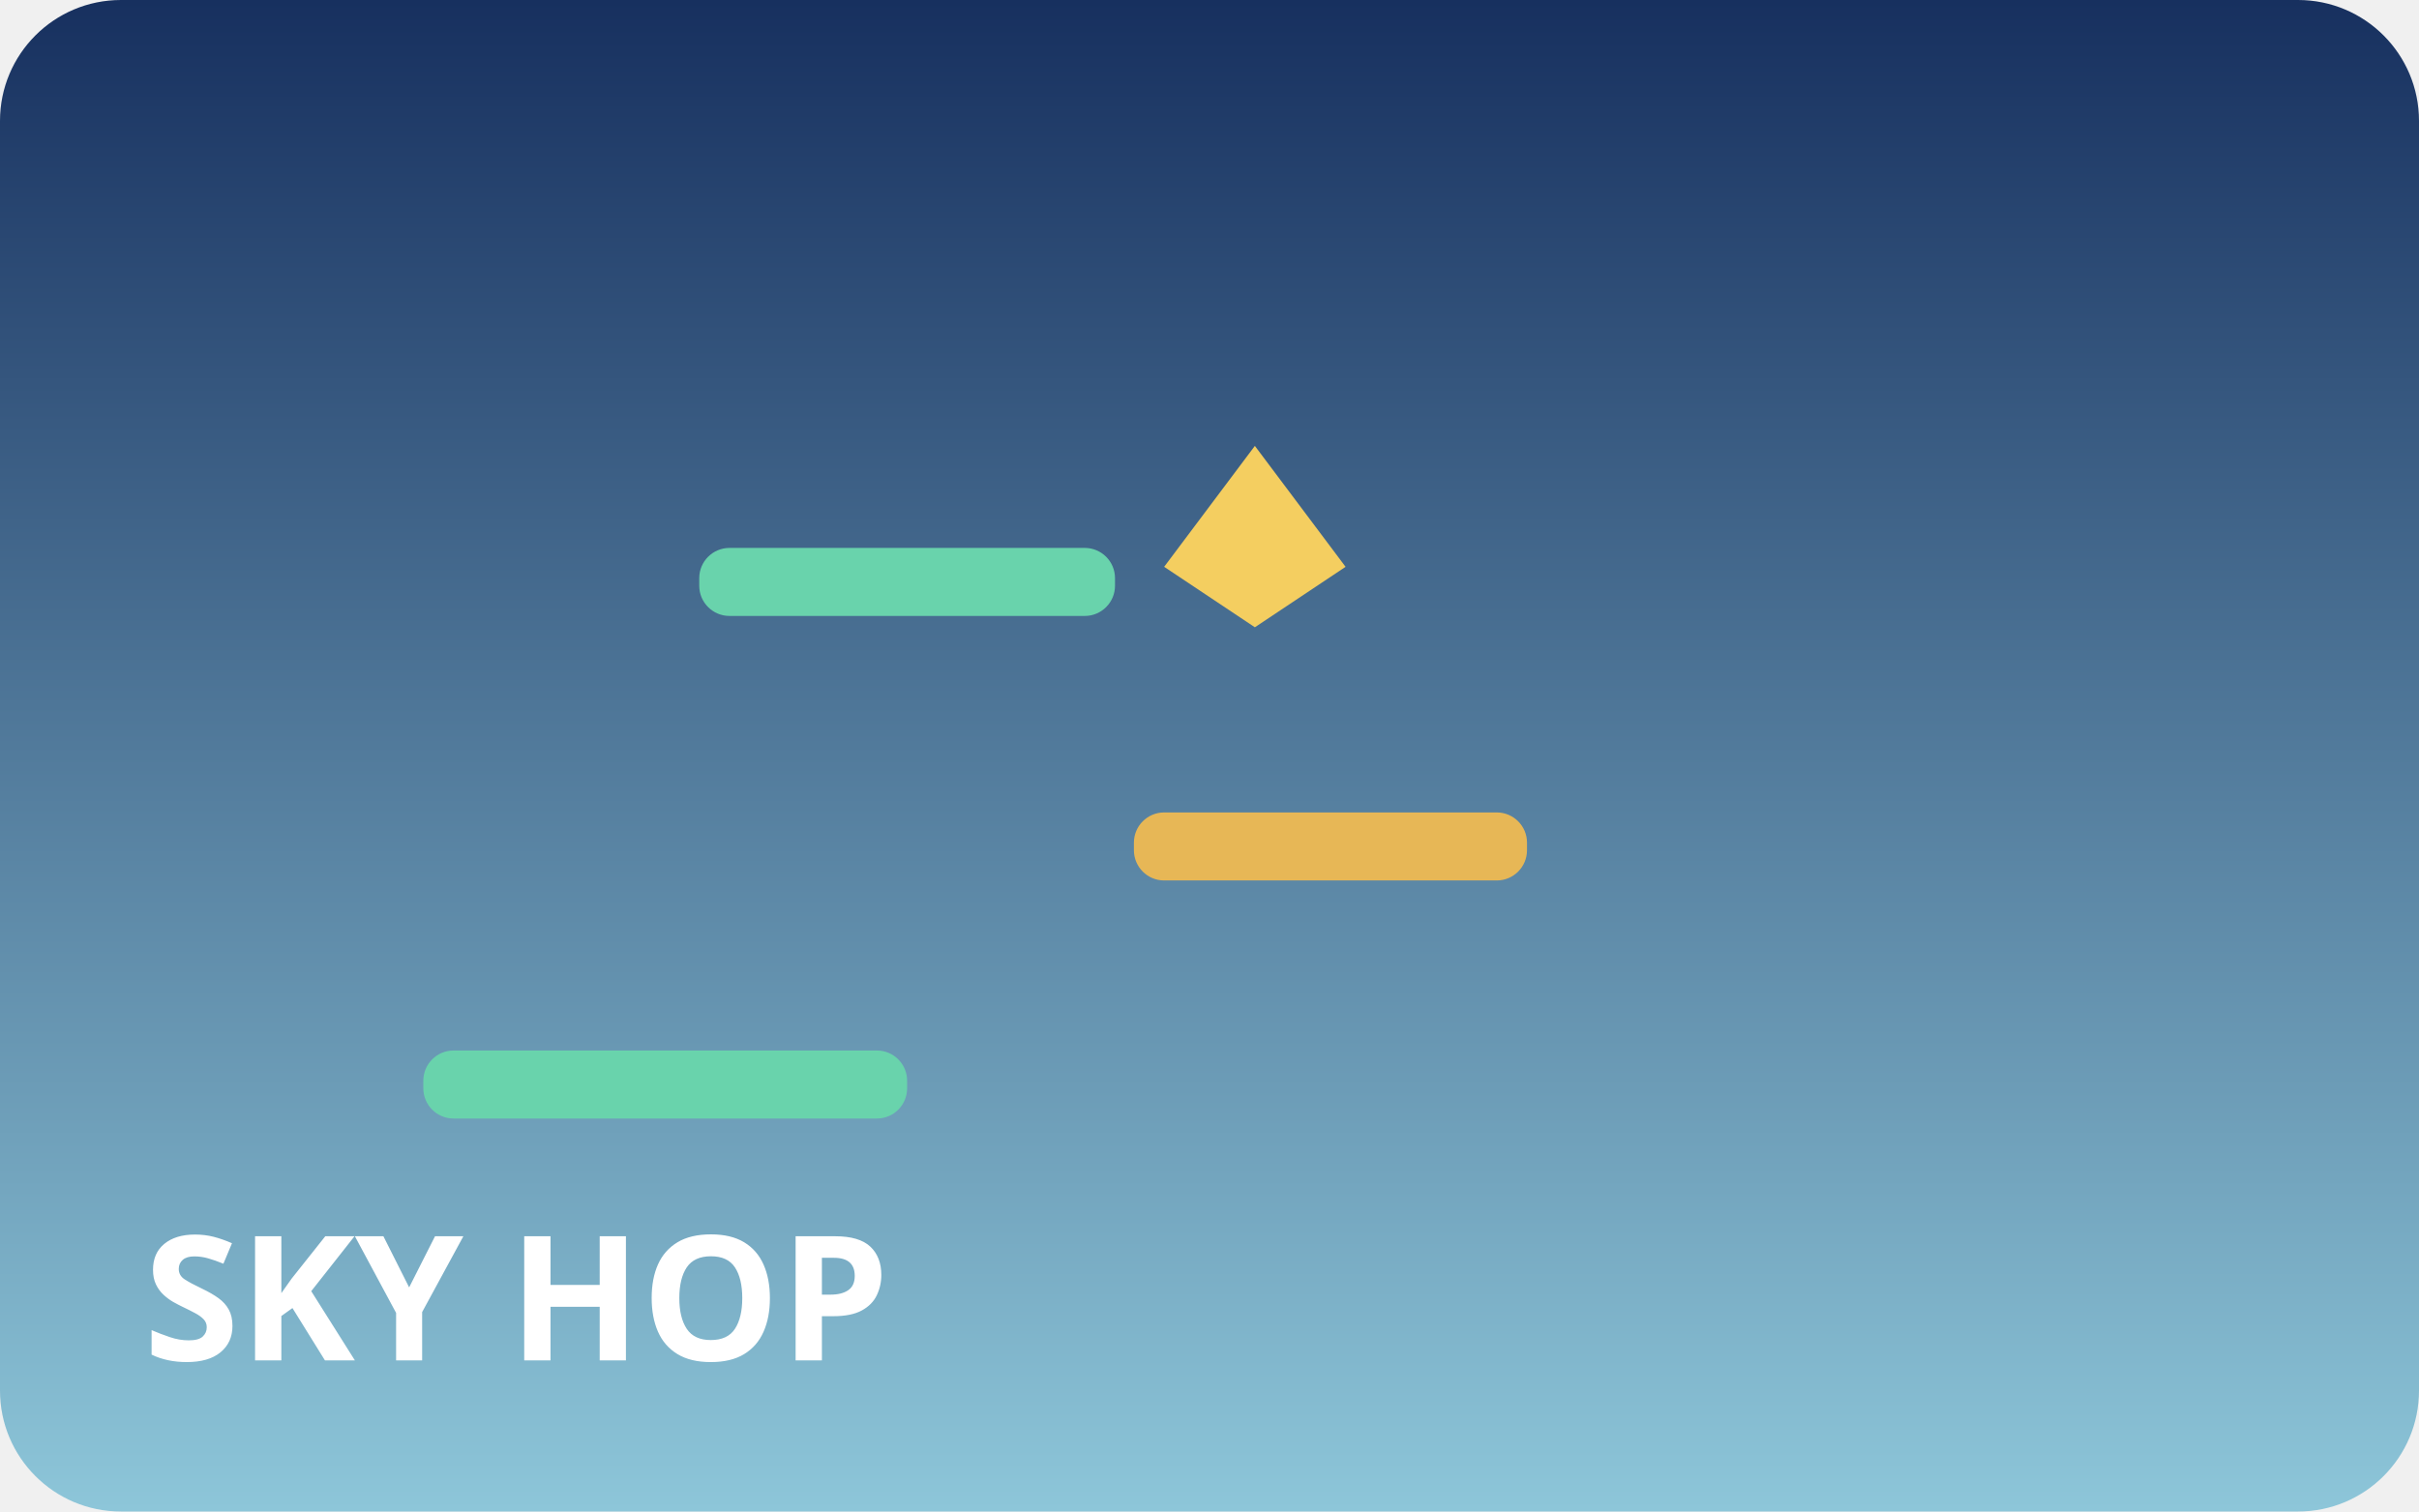
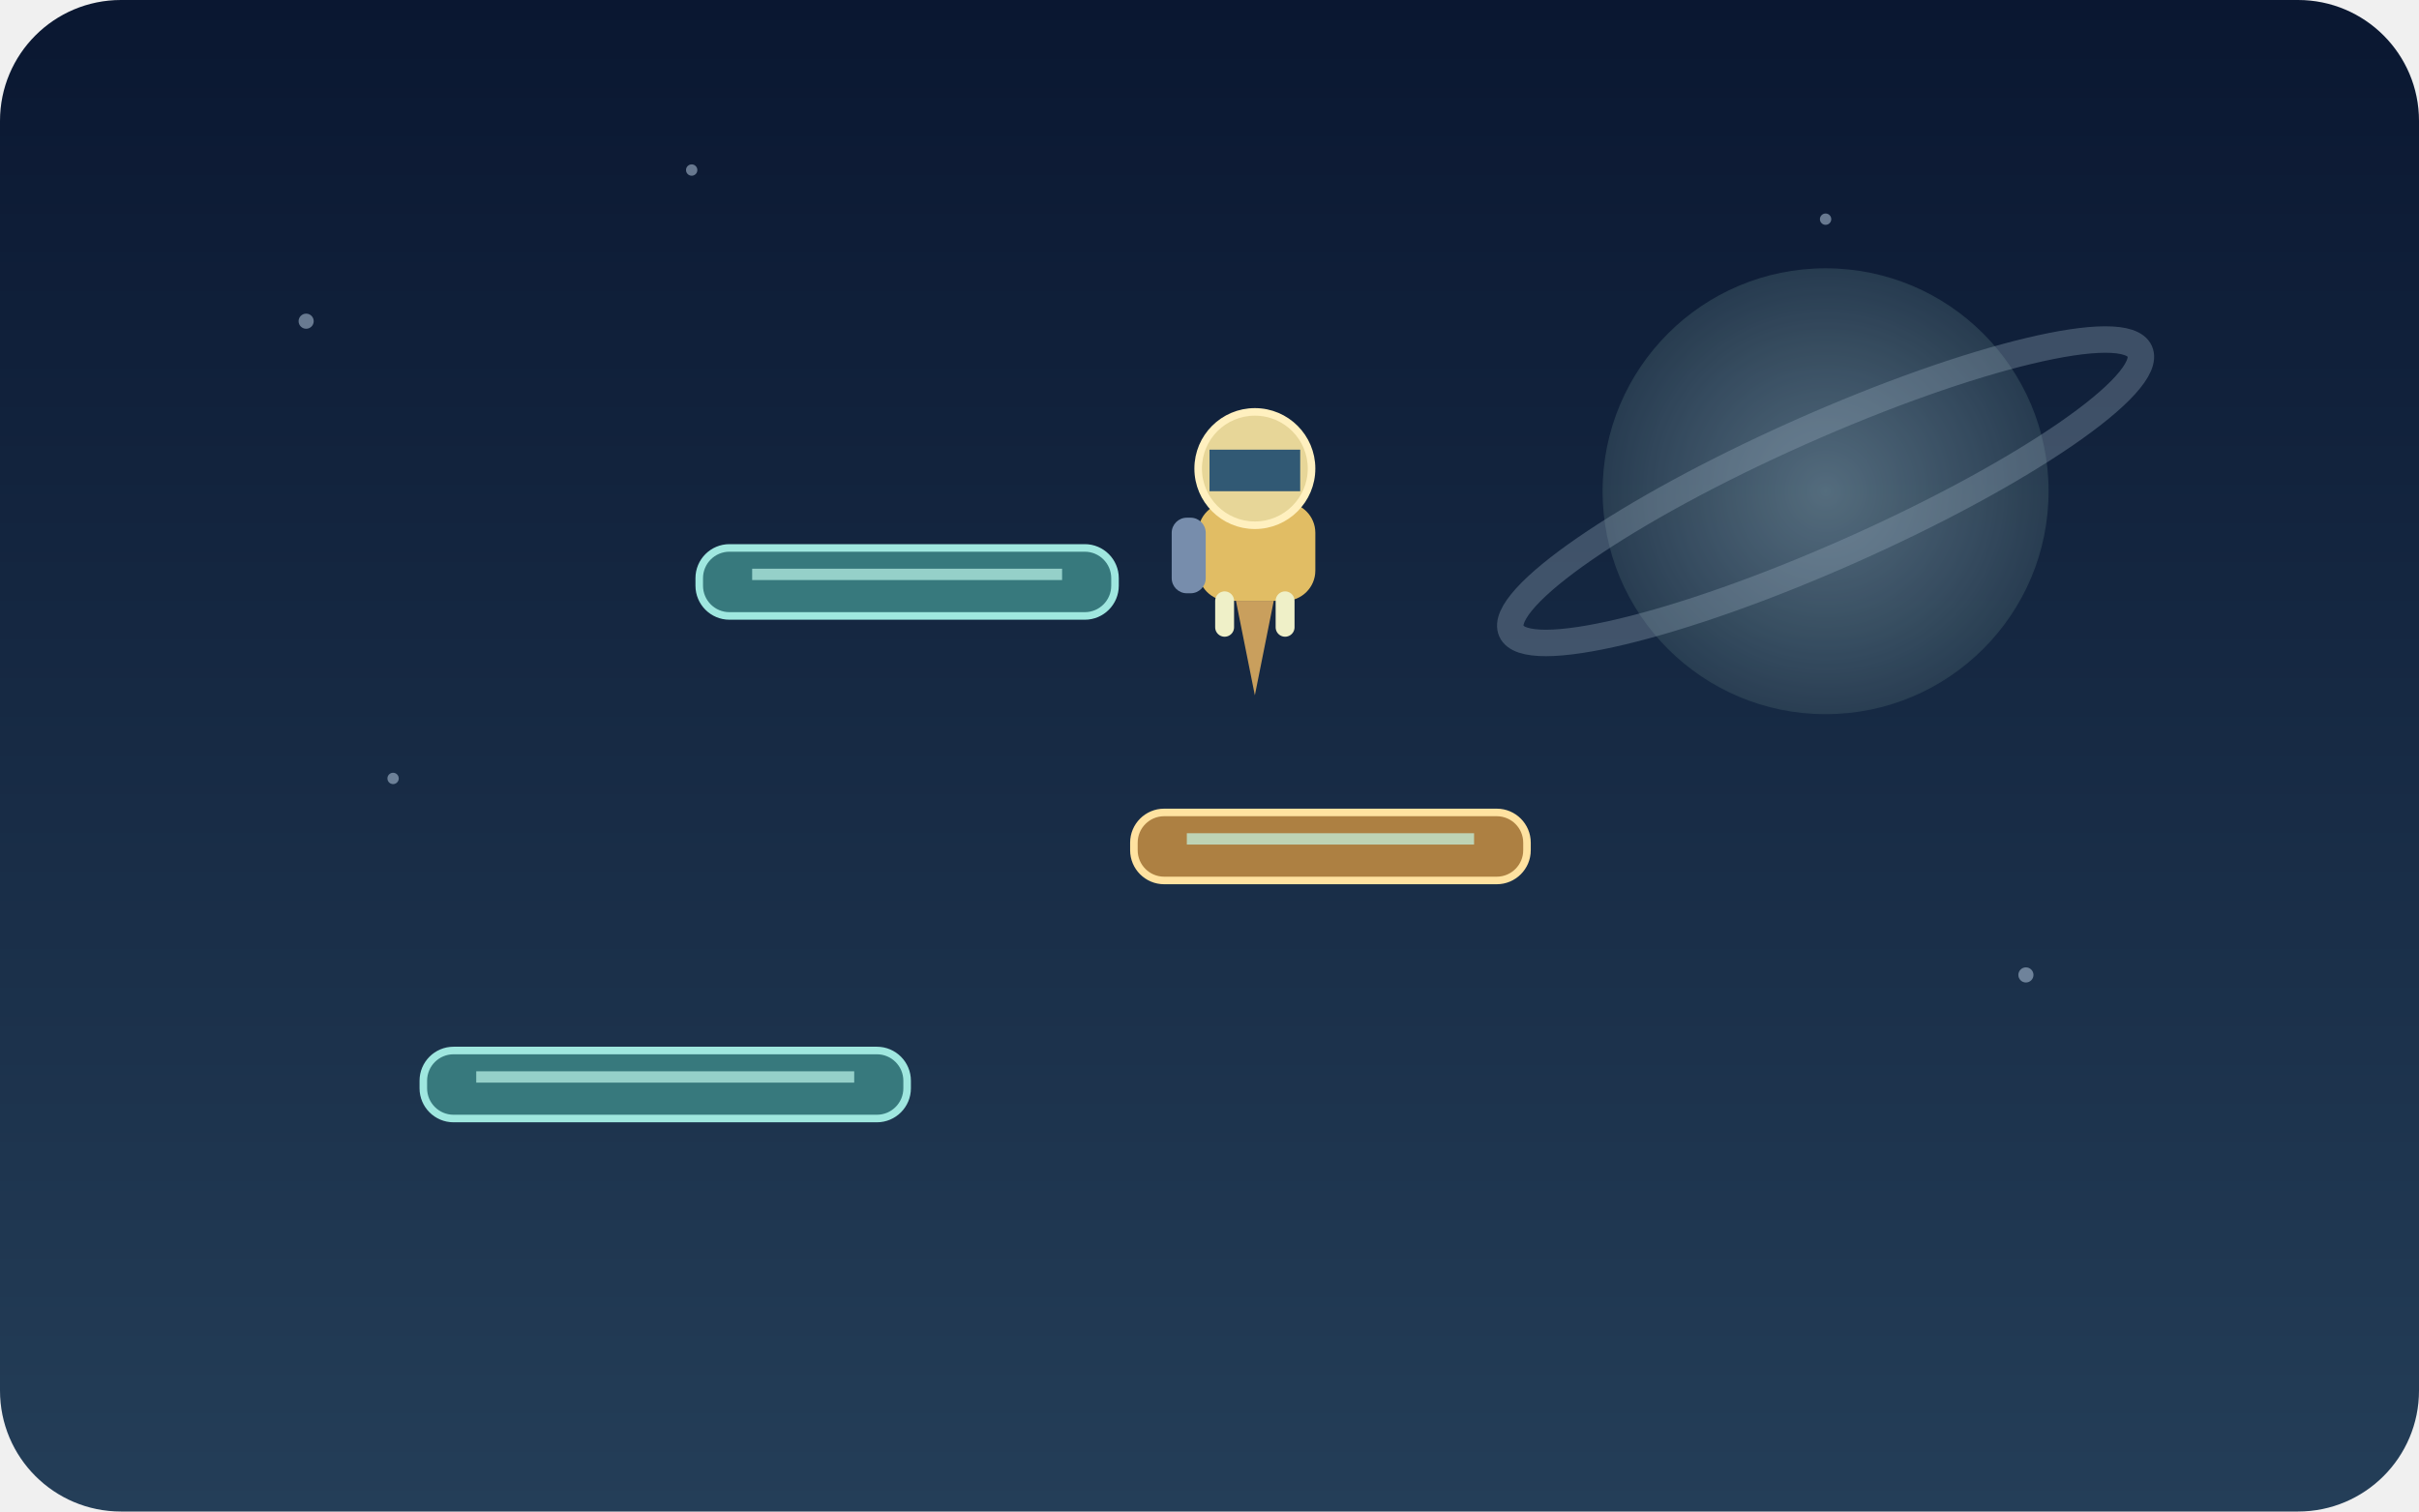
<svg xmlns="http://www.w3.org/2000/svg" viewBox="0 0 640 400">
  <defs>
-     <linearGradient id="g" x1="0" y1="0" x2="0" y2="1">
-       <stop stop-color="#17305f" />
-       <stop offset="1" stop-color="#8dc6d9" />
+     <linearGradient id="space" x2="0" y2="1">
+       <stop stop-color="#0a1731" />
+       <stop offset="1" stop-color="#243e58" />
    </linearGradient>
+     <radialGradient id="planet">
+       <stop stop-color="#708b99" />
+       <stop offset="1" stop-color="#314759" />
+     </radialGradient>
  </defs>
-   <rect width="640" height="400" rx="32" fill="url(#g)" />
-   <rect x="112" y="278" width="128" height="18" rx="8" fill="#69d3ac" />
-   <rect x="300" y="215" width="104" height="18" rx="8" fill="#e7b756" />
-   <rect x="185" y="145" width="110" height="18" rx="8" fill="#69d3ac" />
-   <path d="M332 118l24 32-24 16-24-16z" fill="#f4ce60" />
-   <text x="38" y="360" fill="#fff" font-size="46" font-family="system-ui" font-weight="900">SKY HOP</text>
+   <rect width="640" height="400" rx="32" fill="url(#space)" />
+   <g fill="#d4e9fc" opacity=".45">
+     <circle cx="81" cy="85" r="2" />
+     <circle cx="183" cy="45" r="1.5" />
+     <circle cx="536" cy="258" r="2" />
+     <circle cx="483" cy="58" r="1.5" />
+     <circle cx="104" cy="206" r="1.5" />
+   </g>
+   <circle cx="483" cy="130" r="59" fill="url(#planet)" opacity=".7" />
+   <ellipse cx="483" cy="130" rx="91" ry="17" transform="rotate(-24 483 130)" fill="none" stroke="#92a7b8" stroke-width="7" opacity=".35" />
+   <g stroke="#9fe7df" stroke-width="2">
+     <rect x="112" y="278" width="128" height="18" rx="8" fill="#37797d" />
+     <rect x="300" y="215" width="104" height="18" rx="8" fill="#ad8042" stroke="#ffe2a0" />
+     <rect x="185" y="145" width="110" height="18" rx="8" fill="#37797d" />
+   </g>
+   <path d="M126 285h100M314 222h76M199 152h82" stroke="#c7fff1" stroke-width="3" opacity=".65" />
+   <path d="M327 159l5 25 5-25" fill="#f6bd64" opacity=".8" />
+   <rect x="317" y="133" width="31" height="26" rx="8" fill="#e1bd64" />
+   <rect x="310" y="137" width="9" height="20" rx="4" fill="#778dac" />
+   <circle cx="332" cy="124" r="15" fill="#e7d698" stroke="#fff0bf" stroke-width="2" />
+   <path d="M320 119h24v11h-24z" fill="#315974" />
+   <path d="M324 159v7M340 159v7" stroke="#eff0c8" stroke-width="5" stroke-linecap="round" />
</svg>
